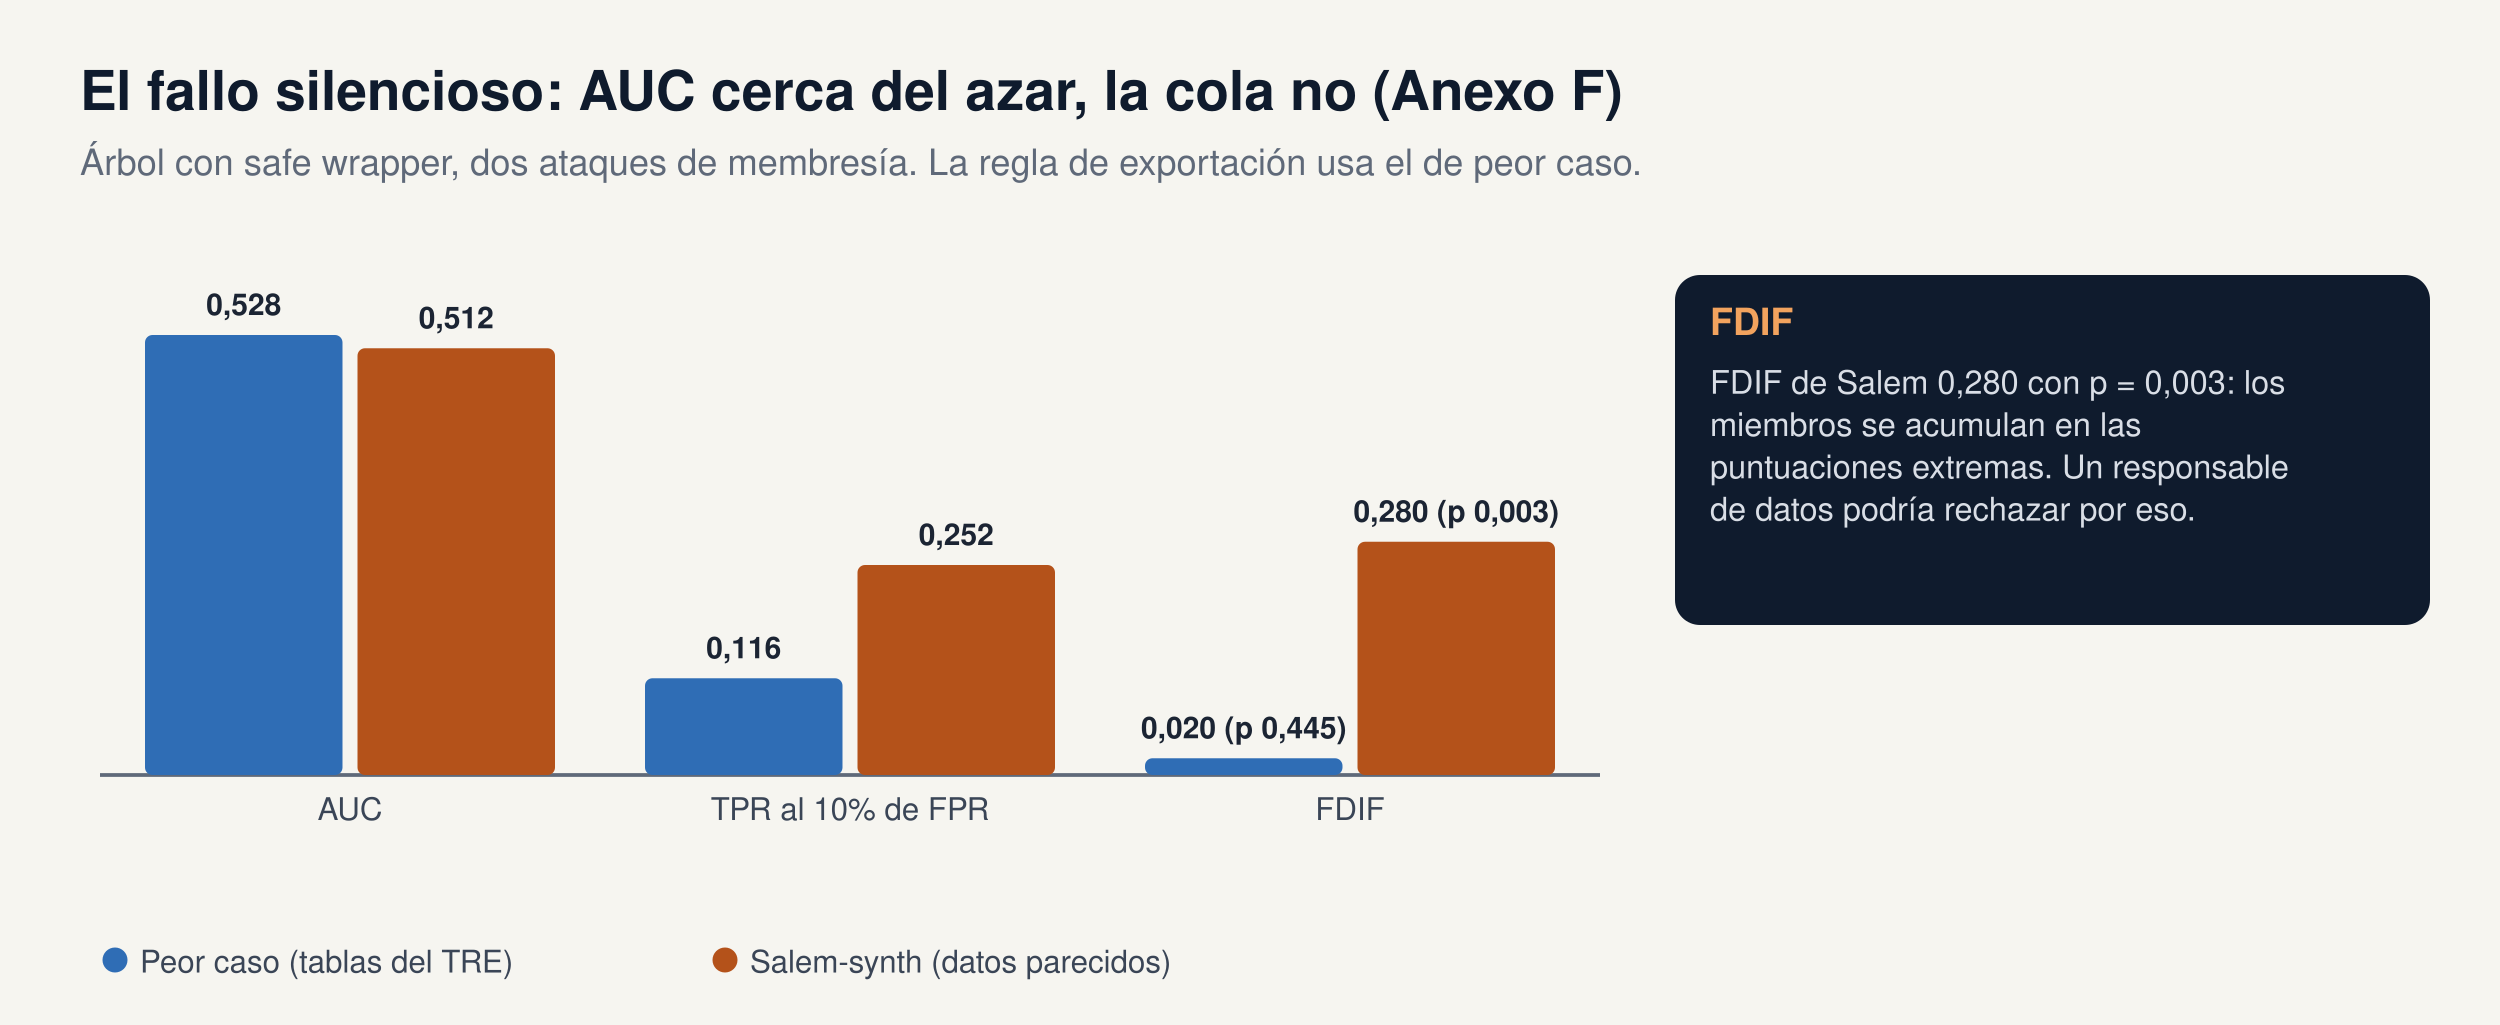
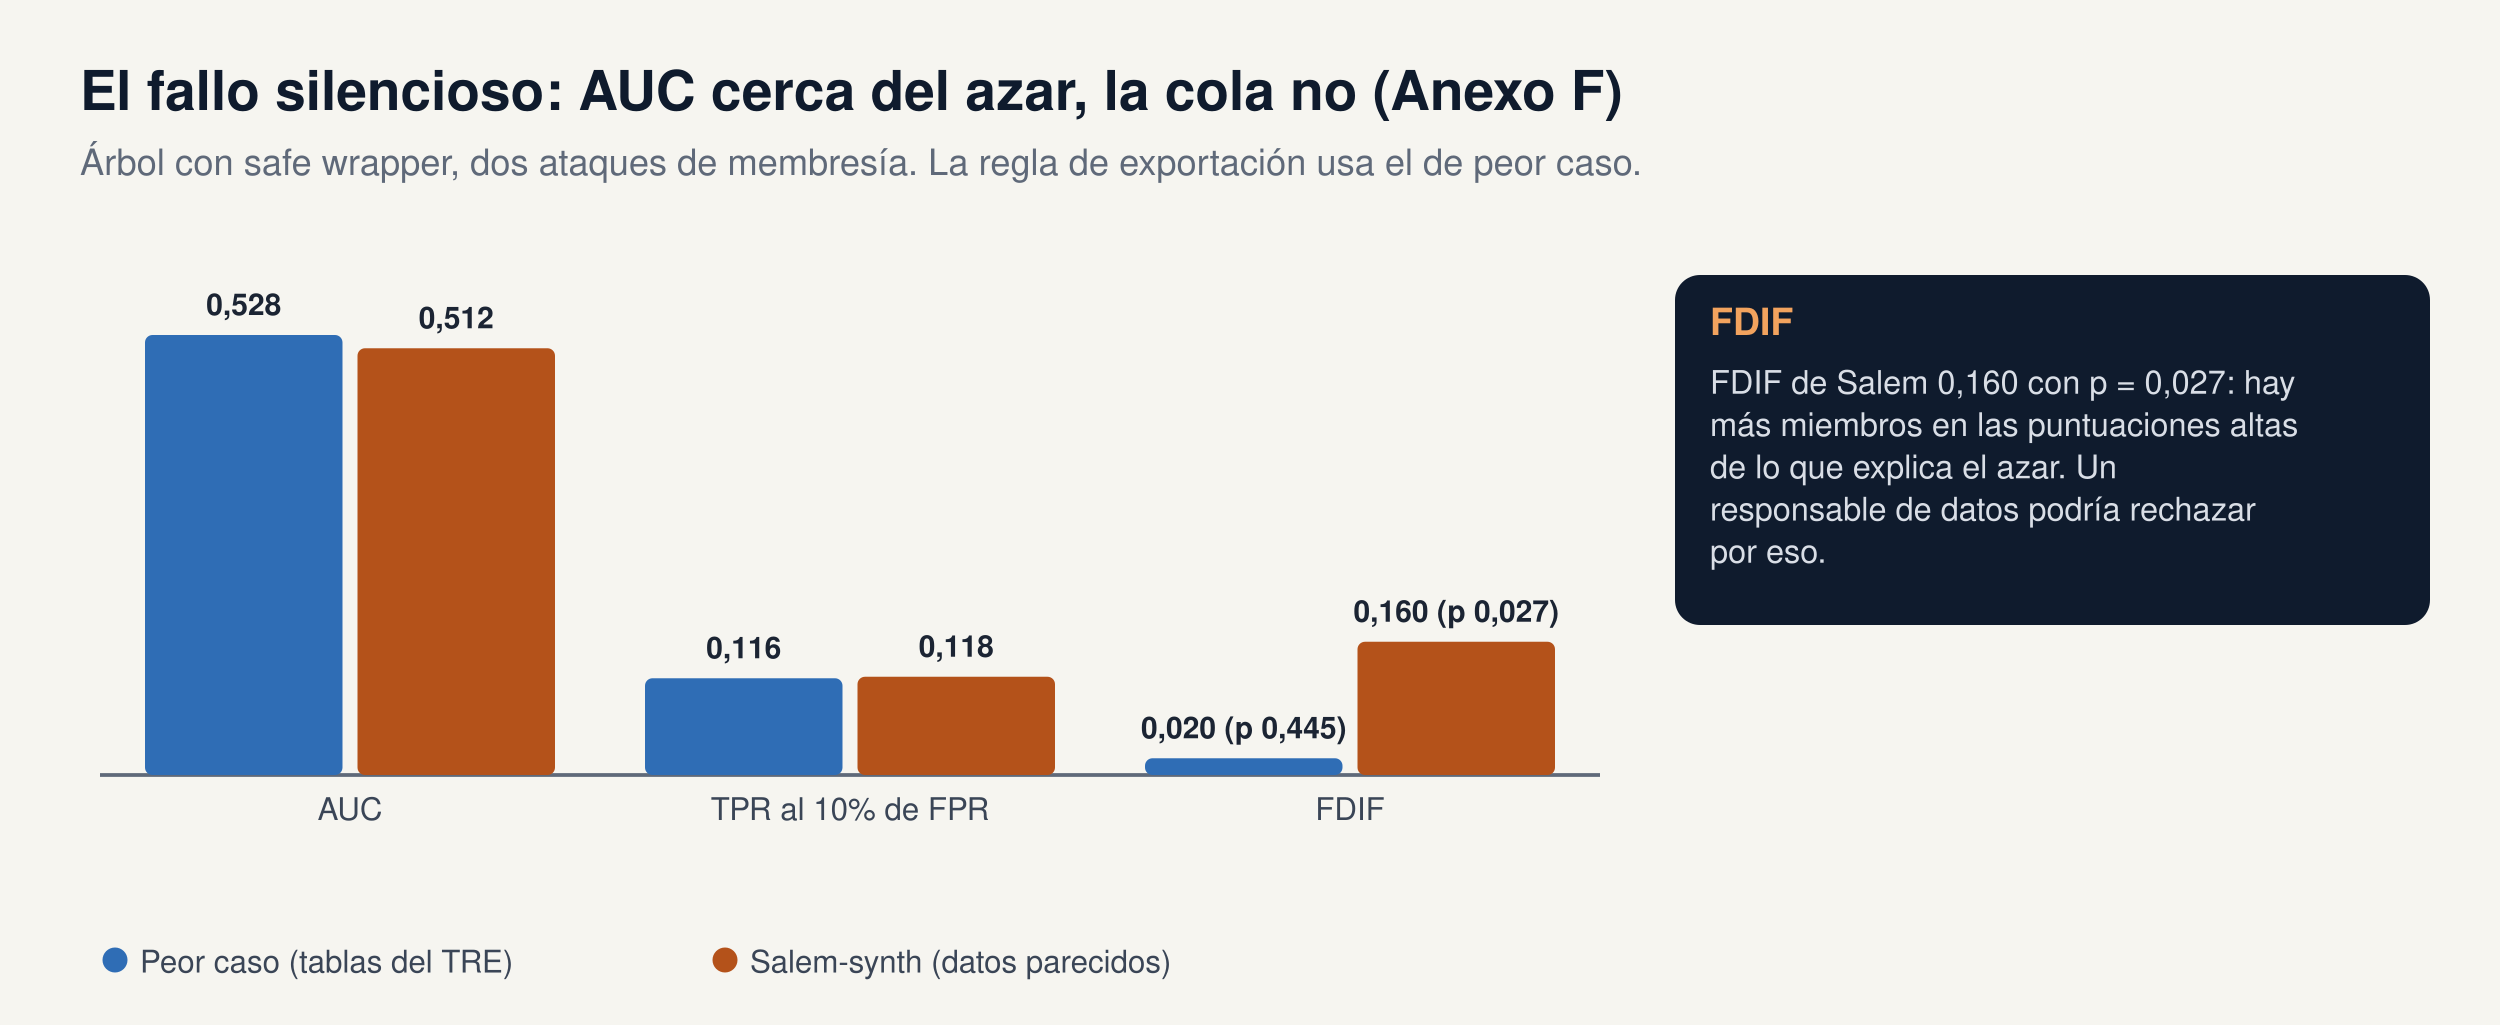
<svg xmlns="http://www.w3.org/2000/svg" viewBox="0 0 1000 410" width="1000" height="410" role="img" aria-label="El fallo silencioso: AUC cerca del azar, la cola no (Anexo F)">
  <defs>
    <marker id="arr" viewBox="0 0 10 10" refX="8" refY="5" markerWidth="7" markerHeight="7" orient="auto-start-reverse">
      <path d="M0,0 L10,5 L0,10 z" fill="#B4521A" />
    </marker>
  </defs>
  <rect x="0.0" y="0.0" width="1000.0" height="410.0" rx="0" fill="#F6F5F0" />
  <text x="32.0" y="44.0" font-family="IBM Plex Sans, Segoe UI, Helvetica, Arial, sans-serif" font-size="22" font-weight="600" fill="#0F1B2D" text-anchor="start">El fallo silencioso: AUC cerca del azar, la cola no (Anexo F)</text>
  <text x="32.0" y="70.0" font-family="IBM Plex Sans, Segoe UI, Helvetica, Arial, sans-serif" font-size="14.5" font-weight="400" fill="#5F6979" text-anchor="start">Árbol con safe wrapper, dos ataques de membresía. La regla de exportación usa el de peor caso.</text>
  <line x1="40.0" y1="310.0" x2="640.0" y2="310.0" stroke="#5F6979" stroke-width="1.5" />
  <rect x="58.0" y="134.0" width="79.0" height="176.0" rx="3" fill="#2F6DB5" />
  <rect x="73.5" y="113.0" width="48.0" height="17.0" rx="3" fill="#F6F5F0" />
  <text x="97.5" y="126.0" font-family="IBM Plex Sans, Segoe UI, Helvetica, Arial, sans-serif" font-size="12" font-weight="600" fill="#1B2433" text-anchor="middle">0,528</text>
  <rect x="143.0" y="139.3" width="79.0" height="170.7" rx="3" fill="#B4521A" />
  <rect x="158.5" y="118.3" width="48.0" height="17.0" rx="3" fill="#F6F5F0" />
  <text x="182.5" y="131.3" font-family="IBM Plex Sans, Segoe UI, Helvetica, Arial, sans-serif" font-size="12" font-weight="600" fill="#1B2433" text-anchor="middle">0,512</text>
  <text x="140.0" y="328.0" font-family="IBM Plex Sans, Segoe UI, Helvetica, Arial, sans-serif" font-size="12.5" font-weight="500" fill="#3A4556" text-anchor="middle">AUC</text>
  <rect x="258.0" y="271.3" width="79.0" height="38.7" rx="3" fill="#2F6DB5" />
  <rect x="273.5" y="250.3" width="48.0" height="17.0" rx="3" fill="#F6F5F0" />
  <text x="297.5" y="263.3" font-family="IBM Plex Sans, Segoe UI, Helvetica, Arial, sans-serif" font-size="12" font-weight="600" fill="#1B2433" text-anchor="middle">0,116</text>
-   <rect x="343.0" y="226.0" width="79.0" height="84.0" rx="3" fill="#B4521A" />
-   <rect x="358.5" y="205.0" width="48.0" height="17.0" rx="3" fill="#F6F5F0" />
-   <text x="382.5" y="218.0" font-family="IBM Plex Sans, Segoe UI, Helvetica, Arial, sans-serif" font-size="12" font-weight="600" fill="#1B2433" text-anchor="middle">0,252</text>
+   <rect x="343.0" y="270.7" width="79.0" height="39.3" rx="3" fill="#B4521A" />
+   <rect x="358.5" y="249.7" width="48.0" height="17.0" rx="3" fill="#F6F5F0" />
+   <text x="382.5" y="262.7" font-family="IBM Plex Sans, Segoe UI, Helvetica, Arial, sans-serif" font-size="12" font-weight="600" fill="#1B2433" text-anchor="middle">0,118</text>
  <text x="340.0" y="328.0" font-family="IBM Plex Sans, Segoe UI, Helvetica, Arial, sans-serif" font-size="12.5" font-weight="500" fill="#3A4556" text-anchor="middle">TPR al 10% de FPR</text>
  <rect x="458.0" y="303.3" width="79.0" height="6.7" rx="3" fill="#2F6DB5" />
  <rect x="431.5" y="282.3" width="132.0" height="17.0" rx="3" fill="#F6F5F0" />
  <text x="497.5" y="295.3" font-family="IBM Plex Sans, Segoe UI, Helvetica, Arial, sans-serif" font-size="12" font-weight="600" fill="#1B2433" text-anchor="middle">0,020 (p 0,445)</text>
-   <rect x="543.0" y="216.7" width="79.0" height="93.3" rx="3" fill="#B4521A" />
-   <rect x="516.5" y="195.7" width="132.0" height="17.0" rx="3" fill="#F6F5F0" />
-   <text x="582.5" y="208.7" font-family="IBM Plex Sans, Segoe UI, Helvetica, Arial, sans-serif" font-size="12" font-weight="600" fill="#1B2433" text-anchor="middle">0,280 (p 0,003)</text>
+   <rect x="543.0" y="256.7" width="79.0" height="53.3" rx="3" fill="#B4521A" />
+   <rect x="516.5" y="235.7" width="132.0" height="17.0" rx="3" fill="#F6F5F0" />
+   <text x="582.5" y="248.7" font-family="IBM Plex Sans, Segoe UI, Helvetica, Arial, sans-serif" font-size="12" font-weight="600" fill="#1B2433" text-anchor="middle">0,160 (p 0,027)</text>
  <text x="540.0" y="328.0" font-family="IBM Plex Sans, Segoe UI, Helvetica, Arial, sans-serif" font-size="12.5" font-weight="500" fill="#3A4556" text-anchor="middle">FDIF</text>
  <rect x="670.0" y="110.0" width="302.0" height="140.0" rx="10" fill="#0F1B2D" />
  <text x="684.0" y="134.0" font-family="IBM Plex Sans, Segoe UI, Helvetica, Arial, sans-serif" font-size="15" font-weight="600" fill="#F2A35E" text-anchor="start">FDIF</text>
-   <text x="684.0" y="157.5" font-family="IBM Plex Sans, Segoe UI, Helvetica, Arial, sans-serif" font-size="13" font-weight="400" fill="#D9DEE6" text-anchor="start">FDIF de Salem 0,280 con p = 0,003: los</text>
-   <text x="684.0" y="174.4" font-family="IBM Plex Sans, Segoe UI, Helvetica, Arial, sans-serif" font-size="13" font-weight="400" fill="#D9DEE6" text-anchor="start">miembros se acumulan en las</text>
-   <text x="684.0" y="191.3" font-family="IBM Plex Sans, Segoe UI, Helvetica, Arial, sans-serif" font-size="13" font-weight="400" fill="#D9DEE6" text-anchor="start">puntuaciones extremas. Un responsable</text>
-   <text x="684.0" y="208.2" font-family="IBM Plex Sans, Segoe UI, Helvetica, Arial, sans-serif" font-size="13" font-weight="400" fill="#D9DEE6" text-anchor="start">de datos podría rechazar por eso.</text>
+   <text x="684.0" y="157.5" font-family="IBM Plex Sans, Segoe UI, Helvetica, Arial, sans-serif" font-size="13" font-weight="400" fill="#D9DEE6" text-anchor="start">FDIF de Salem 0,160 con p = 0,027: hay</text>
+   <text x="684.0" y="174.4" font-family="IBM Plex Sans, Segoe UI, Helvetica, Arial, sans-serif" font-size="13" font-weight="400" fill="#D9DEE6" text-anchor="start">más miembros en las puntuaciones altas</text>
+   <text x="684.0" y="191.3" font-family="IBM Plex Sans, Segoe UI, Helvetica, Arial, sans-serif" font-size="13" font-weight="400" fill="#D9DEE6" text-anchor="start">de lo que explica el azar. Un</text>
+   <text x="684.0" y="208.2" font-family="IBM Plex Sans, Segoe UI, Helvetica, Arial, sans-serif" font-size="13" font-weight="400" fill="#D9DEE6" text-anchor="start">responsable de datos podría rechazar</text>
+   <text x="684.0" y="225.1" font-family="IBM Plex Sans, Segoe UI, Helvetica, Arial, sans-serif" font-size="13" font-weight="400" fill="#D9DEE6" text-anchor="start">por eso.</text>
  <circle cx="46.0" cy="384.0" r="5" fill="#2F6DB5" />
  <text x="56.0" y="389.0" font-family="IBM Plex Sans, Segoe UI, Helvetica, Arial, sans-serif" font-size="12.5" font-weight="400" fill="#3A4556" text-anchor="start">Peor caso (tablas del TRE)</text>
  <circle cx="290.0" cy="384.0" r="5" fill="#B4521A" />
  <text x="300.0" y="389.0" font-family="IBM Plex Sans, Segoe UI, Helvetica, Arial, sans-serif" font-size="12.5" font-weight="400" fill="#3A4556" text-anchor="start">Salem-synth (datos parecidos)</text>
</svg>
